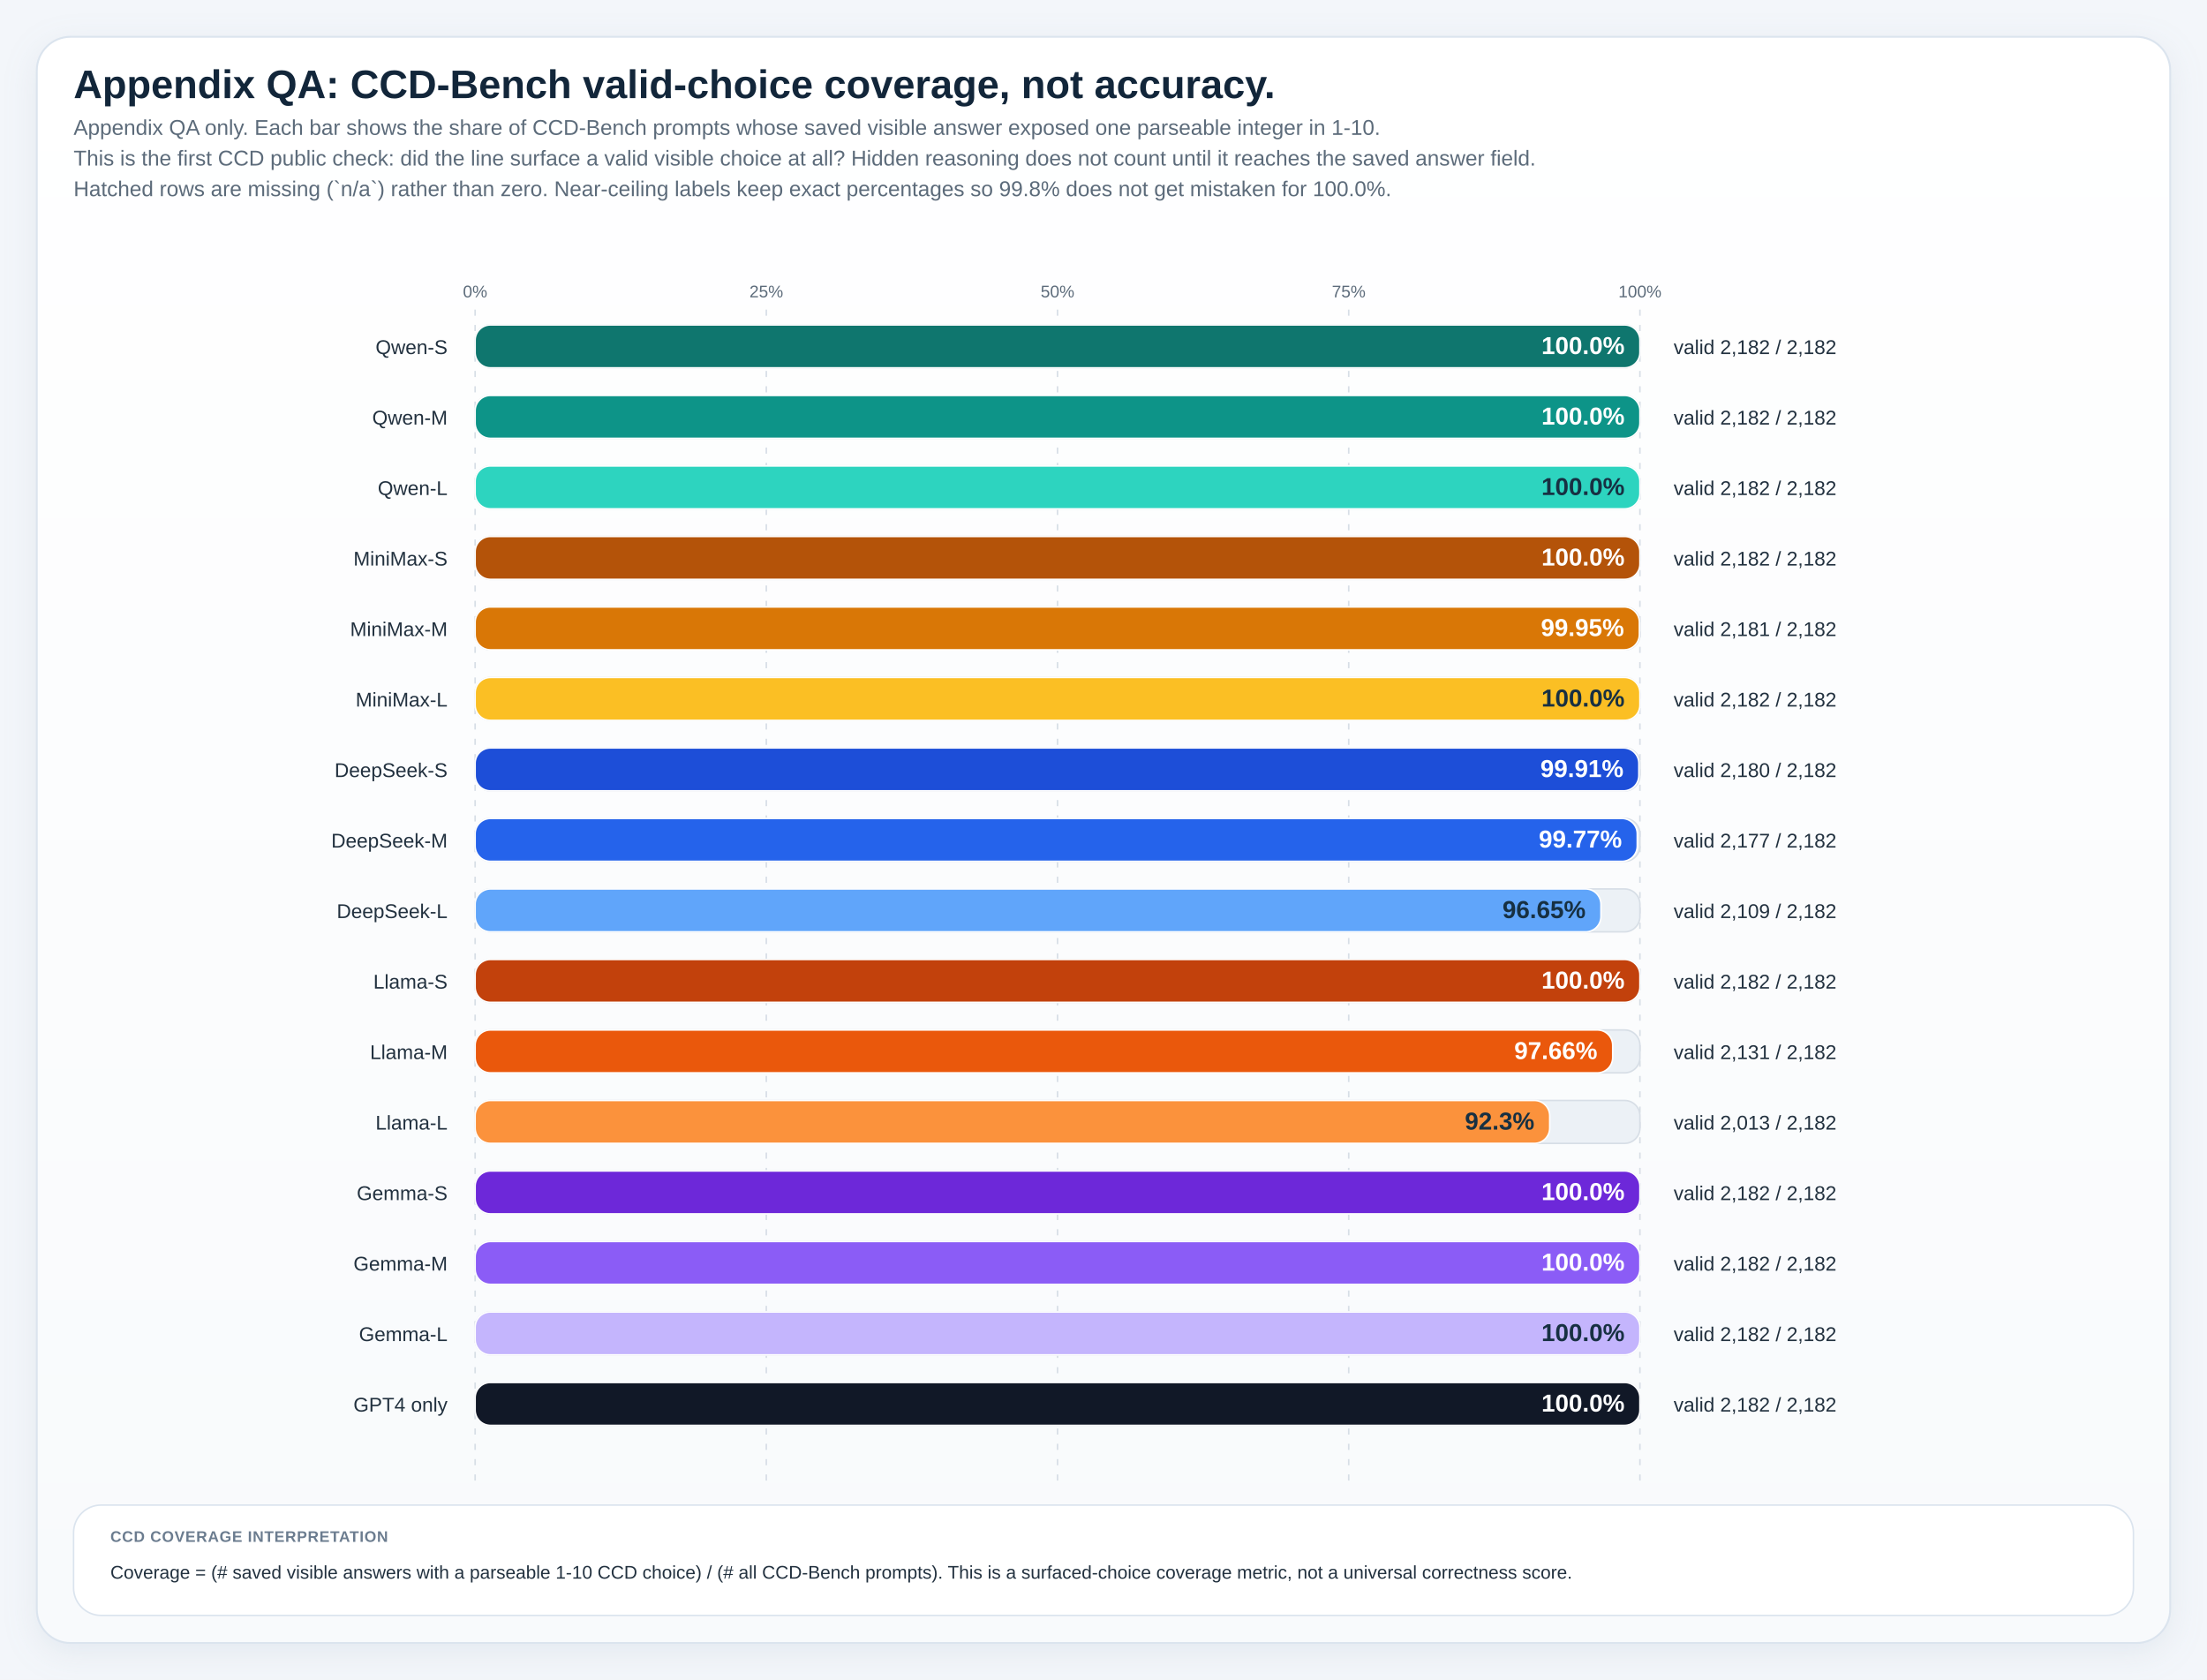
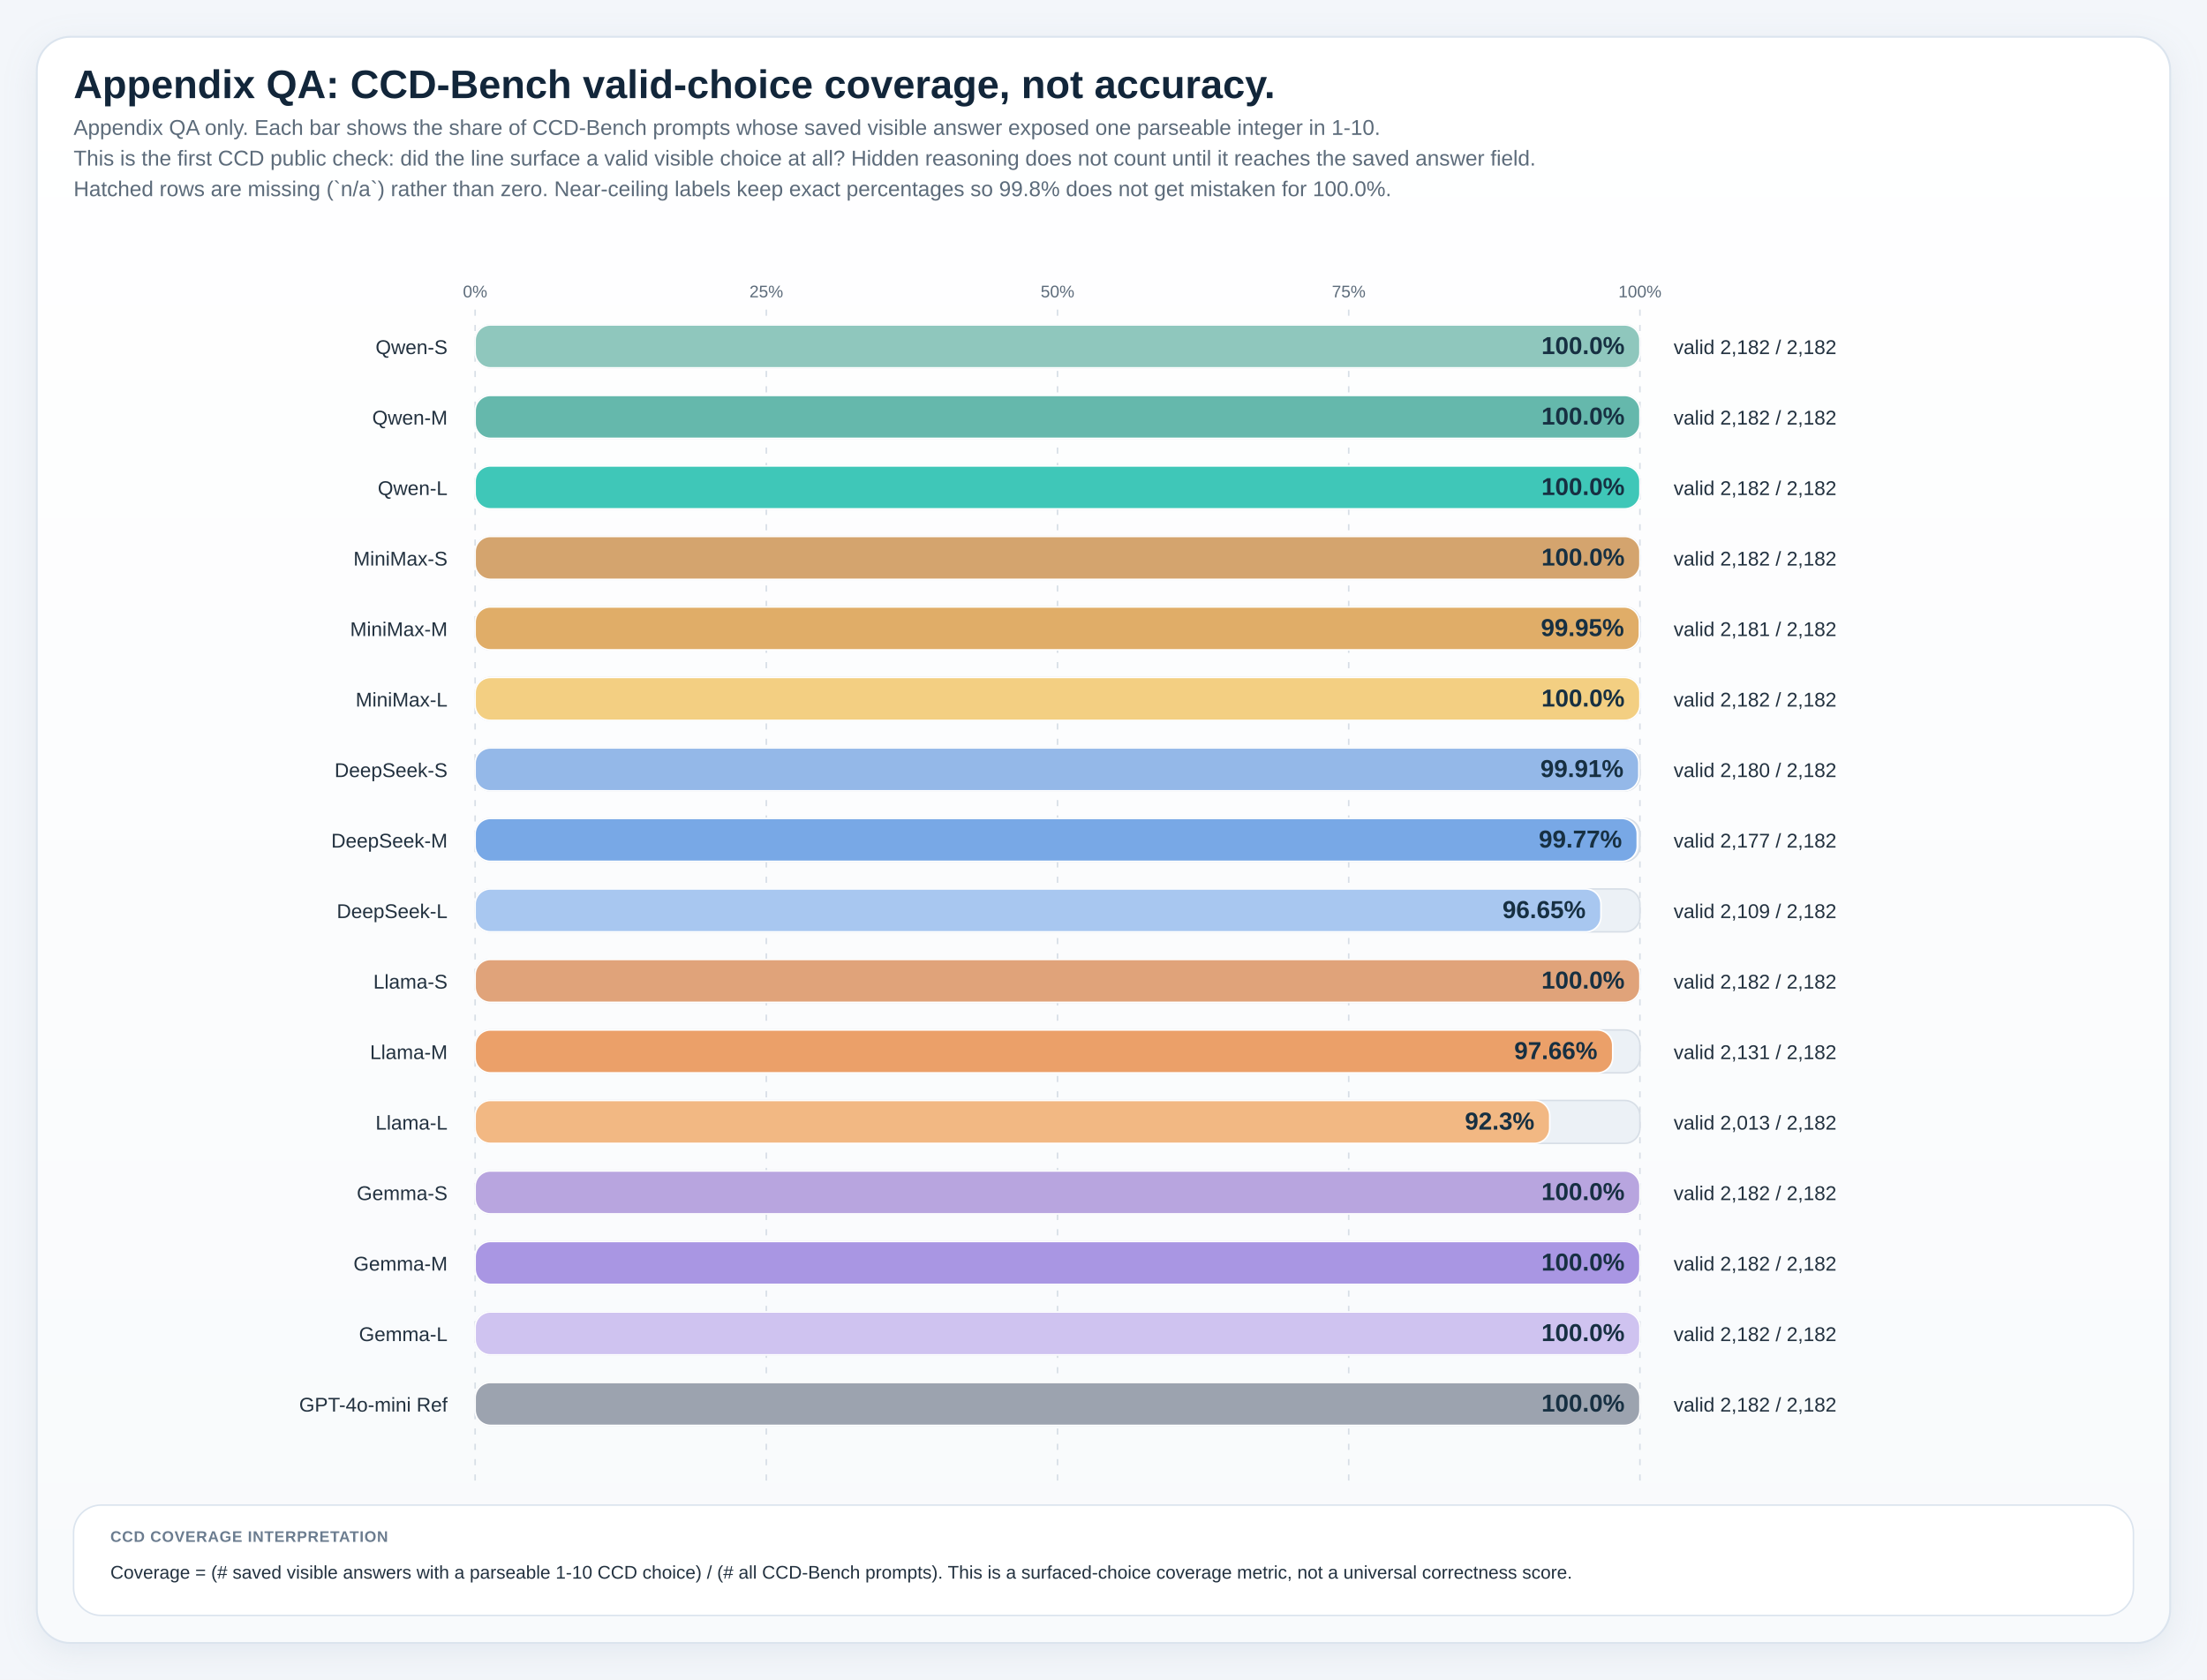
<svg xmlns="http://www.w3.org/2000/svg" viewBox="0 0 1440 1096" role="img" preserveAspectRatio="xMidYMin meet" style="max-width:100%;height:auto">
  <defs>
    <linearGradient id="panelGradient" x1="0" x2="0" y1="0" y2="1">
      <stop offset="0%" stop-color="#ffffff" />
      <stop offset="100%" stop-color="#f8fafc" />
    </linearGradient>
    <pattern id="diagonalHatch" width="8" height="8" patternUnits="userSpaceOnUse" patternTransform="rotate(45)">
      <line x1="0" y1="0" x2="0" y2="8" stroke="#cdd6e1" stroke-width="3" />
    </pattern>
    <filter id="softShadow" x="-20%" y="-20%" width="140%" height="140%">
      <feDropShadow dx="0" dy="6" stdDeviation="10" flood-color="#9fb0c2" flood-opacity="0.18" />
    </filter>
    <style>
.canvas { fill: #f3f6fa; }
.title { font: 700 26px 'IBM Plex Sans', 'Helvetica Neue', Arial, sans-serif; fill: #12263a; }
.subtitle { font: 400 14px 'IBM Plex Sans', 'Helvetica Neue', Arial, sans-serif; fill: #5c6b7a; }
.axis { font: 600 14px 'IBM Plex Sans', 'Helvetica Neue', Arial, sans-serif; fill: #22313f; }
.label { font: 500 13px 'IBM Plex Sans', 'Helvetica Neue', Arial, sans-serif; fill: #22313f; }
.metric { font: 700 20px 'IBM Plex Sans', 'Helvetica Neue', Arial, sans-serif; fill: #12263a; }
.celltext { font: 700 16px 'IBM Plex Sans', 'Helvetica Neue', Arial, sans-serif; fill: #ffffff; }
.celltext-dark { font: 700 16px 'IBM Plex Sans', 'Helvetica Neue', Arial, sans-serif; fill: #173042; }
.cellsub { font: 500 11px 'IBM Plex Sans', 'Helvetica Neue', Arial, sans-serif; fill: rgba(255,255,255,0.88); }
.cellsub-dark { font: 600 11px 'IBM Plex Sans', 'Helvetica Neue', Arial, sans-serif; fill: #385062; }
.body { font: 500 12px 'IBM Plex Sans', 'Helvetica Neue', Arial, sans-serif; fill: #22313f; }
.small { font: 500 11px 'IBM Plex Sans', 'Helvetica Neue', Arial, sans-serif; fill: #5c6b7a; }
.tiny { font: 600 10px 'IBM Plex Sans', 'Helvetica Neue', Arial, sans-serif; fill: #6b7c8f; letter-spacing: 0.04em; }
.grid { fill: #ffffff; stroke: #d7dee6; stroke-width: 1.25; }
.panel { fill: url(#panelGradient); stroke: #dbe4ee; stroke-width: 1.25; filter: url(#softShadow); }
.subpanel { fill: #ffffff; stroke: #e2e8f0; stroke-width: 1; }
.legend-card { fill: #ffffff; stroke: #dbe4ee; stroke-width: 1; }
.guide { stroke: #d7dee6; stroke-width: 1; stroke-dasharray: 4 6; }
.baseline { stroke: #aab7c6; stroke-width: 1.1; }
.muted-cell { fill: #eef2f7; stroke: #d7dee6; stroke-width: 1; }
.muted-bar { fill: #ecf1f6; stroke: #d7dee6; stroke-width: 1; }
.outline { stroke: rgba(255,255,255,0.9); stroke-width: 1; }
</style>
  </defs>
  <rect x="0" y="0" width="1440" height="1096" class="canvas" />
  <rect x="24" y="24" width="1392" height="1048" rx="22" class="panel" />
  <text x="48" y="64" class="title">Appendix QA: CCD-Bench valid-choice coverage, not accuracy.</text>
  <text x="48" y="88" class="subtitle">Appendix QA only. Each bar shows the share of CCD-Bench prompts whose saved visible answer exposed one parseable integer in 1-10.</text>
  <text x="48" y="108" class="subtitle">This is the first CCD public check: did the line surface a valid visible choice at all? Hidden reasoning does not count until it reaches the saved answer field.</text>
  <text x="48" y="128" class="subtitle">Hatched rows are missing (`n/a`) rather than zero. Near-ceiling labels keep exact percentages so 99.8% does not get mistaken for 100.0%.</text>
  <line x1="310.00" y1="202" x2="310.00" y2="972" class="guide" />
  <text x="310.00" y="194" text-anchor="middle" class="small">0%</text>
  <line x1="500.00" y1="202" x2="500.00" y2="972" class="guide" />
  <text x="500.00" y="194" text-anchor="middle" class="small">25%</text>
  <line x1="690.00" y1="202" x2="690.00" y2="972" class="guide" />
  <text x="690.00" y="194" text-anchor="middle" class="small">50%</text>
  <line x1="880.00" y1="202" x2="880.00" y2="972" class="guide" />
  <text x="880.00" y="194" text-anchor="middle" class="small">75%</text>
  <line x1="1070.00" y1="202" x2="1070.00" y2="972" class="guide" />
  <text x="1070.00" y="194" text-anchor="middle" class="small">100%</text>
  <text x="292" y="231.00" text-anchor="end" class="label">Qwen-S</text>
  <rect x="310" y="212" width="760" height="28" rx="10" class="muted-bar" />
-   <rect x="310" y="212" width="760.00" height="28" rx="10" fill="#0f766e" stroke="#ffffff" stroke-width="1" />
-   <text x="1060.00" y="231.00" text-anchor="end" class="celltext">100.0%</text>
+   <rect x="310" y="212" width="760.00" height="28" rx="10" fill="#8fc7bd" stroke="#ffffff" stroke-width="1" />
+   <text x="1060.00" y="231.00" text-anchor="end" class="celltext-dark">100.0%</text>
  <text x="1092" y="231.00" class="label">valid 2,182 / 2,182</text>
  <text x="292" y="277.00" text-anchor="end" class="label">Qwen-M</text>
  <rect x="310" y="258" width="760" height="28" rx="10" class="muted-bar" />
-   <rect x="310" y="258" width="760.00" height="28" rx="10" fill="#0d9488" stroke="#ffffff" stroke-width="1" />
-   <text x="1060.00" y="277.00" text-anchor="end" class="celltext">100.0%</text>
+   <rect x="310" y="258" width="760.00" height="28" rx="10" fill="#65b8ac" stroke="#ffffff" stroke-width="1" />
+   <text x="1060.00" y="277.00" text-anchor="end" class="celltext-dark">100.0%</text>
  <text x="1092" y="277.00" class="label">valid 2,182 / 2,182</text>
  <text x="292" y="323.00" text-anchor="end" class="label">Qwen-L</text>
  <rect x="310" y="304" width="760" height="28" rx="10" class="muted-bar" />
-   <rect x="310" y="304" width="760.00" height="28" rx="10" fill="#2dd4bf" stroke="#ffffff" stroke-width="1" />
+   <rect x="310" y="304" width="760.00" height="28" rx="10" fill="#3fc7b8" stroke="#ffffff" stroke-width="1" />
  <text x="1060.00" y="323.00" text-anchor="end" class="celltext-dark">100.0%</text>
  <text x="1092" y="323.00" class="label">valid 2,182 / 2,182</text>
  <text x="292" y="369.00" text-anchor="end" class="label">MiniMax-S</text>
  <rect x="310" y="350" width="760" height="28" rx="10" class="muted-bar" />
-   <rect x="310" y="350" width="760.00" height="28" rx="10" fill="#b45309" stroke="#ffffff" stroke-width="1" />
-   <text x="1060.00" y="369.00" text-anchor="end" class="celltext">100.0%</text>
+   <rect x="310" y="350" width="760.00" height="28" rx="10" fill="#d4a46e" stroke="#ffffff" stroke-width="1" />
+   <text x="1060.00" y="369.00" text-anchor="end" class="celltext-dark">100.0%</text>
  <text x="1092" y="369.00" class="label">valid 2,182 / 2,182</text>
  <text x="292" y="415.00" text-anchor="end" class="label">MiniMax-M</text>
  <rect x="310" y="396" width="760" height="28" rx="10" class="muted-bar" />
-   <rect x="310" y="396" width="759.65" height="28" rx="10" fill="#d97706" stroke="#ffffff" stroke-width="1" />
-   <text x="1059.65" y="415.00" text-anchor="end" class="celltext">99.95%</text>
+   <rect x="310" y="396" width="759.65" height="28" rx="10" fill="#e0ad68" stroke="#ffffff" stroke-width="1" />
+   <text x="1059.65" y="415.00" text-anchor="end" class="celltext-dark">99.95%</text>
  <text x="1092" y="415.00" class="label">valid 2,181 / 2,182</text>
  <text x="292" y="461.00" text-anchor="end" class="label">MiniMax-L</text>
  <rect x="310" y="442" width="760" height="28" rx="10" class="muted-bar" />
-   <rect x="310" y="442" width="760.00" height="28" rx="10" fill="#fbbf24" stroke="#ffffff" stroke-width="1" />
+   <rect x="310" y="442" width="760.00" height="28" rx="10" fill="#f3cf82" stroke="#ffffff" stroke-width="1" />
  <text x="1060.00" y="461.00" text-anchor="end" class="celltext-dark">100.0%</text>
  <text x="1092" y="461.00" class="label">valid 2,182 / 2,182</text>
  <text x="292" y="507.00" text-anchor="end" class="label">DeepSeek-S</text>
  <rect x="310" y="488" width="760" height="28" rx="10" class="muted-bar" />
-   <rect x="310" y="488" width="759.30" height="28" rx="10" fill="#1d4ed8" stroke="#ffffff" stroke-width="1" />
-   <text x="1059.30" y="507.00" text-anchor="end" class="celltext">99.91%</text>
+   <rect x="310" y="488" width="759.30" height="28" rx="10" fill="#94b8e8" stroke="#ffffff" stroke-width="1" />
+   <text x="1059.30" y="507.00" text-anchor="end" class="celltext-dark">99.91%</text>
  <text x="1092" y="507.00" class="label">valid 2,180 / 2,182</text>
  <text x="292" y="553.00" text-anchor="end" class="label">DeepSeek-M</text>
  <rect x="310" y="534" width="760" height="28" rx="10" class="muted-bar" />
-   <rect x="310" y="534" width="758.26" height="28" rx="10" fill="#2563eb" stroke="#ffffff" stroke-width="1" />
-   <text x="1058.26" y="553.00" text-anchor="end" class="celltext">99.77%</text>
+   <rect x="310" y="534" width="758.26" height="28" rx="10" fill="#78a8e6" stroke="#ffffff" stroke-width="1" />
+   <text x="1058.26" y="553.00" text-anchor="end" class="celltext-dark">99.77%</text>
  <text x="1092" y="553.00" class="label">valid 2,177 / 2,182</text>
  <text x="292" y="599.00" text-anchor="end" class="label">DeepSeek-L</text>
  <rect x="310" y="580" width="760" height="28" rx="10" class="muted-bar" />
-   <rect x="310" y="580" width="734.57" height="28" rx="10" fill="#60a5fa" stroke="#ffffff" stroke-width="1" />
+   <rect x="310" y="580" width="734.57" height="28" rx="10" fill="#a8c7f0" stroke="#ffffff" stroke-width="1" />
  <text x="1034.57" y="599.00" text-anchor="end" class="celltext-dark">96.65%</text>
  <text x="1092" y="599.00" class="label">valid 2,109 / 2,182</text>
  <text x="292" y="645.00" text-anchor="end" class="label">Llama-S</text>
  <rect x="310" y="626" width="760" height="28" rx="10" class="muted-bar" />
-   <rect x="310" y="626" width="760.00" height="28" rx="10" fill="#c2410c" stroke="#ffffff" stroke-width="1" />
-   <text x="1060.00" y="645.00" text-anchor="end" class="celltext">100.0%</text>
+   <rect x="310" y="626" width="760.00" height="28" rx="10" fill="#e0a37a" stroke="#ffffff" stroke-width="1" />
+   <text x="1060.00" y="645.00" text-anchor="end" class="celltext-dark">100.0%</text>
  <text x="1092" y="645.00" class="label">valid 2,182 / 2,182</text>
  <text x="292" y="691.00" text-anchor="end" class="label">Llama-M</text>
  <rect x="310" y="672" width="760" height="28" rx="10" class="muted-bar" />
-   <rect x="310" y="672" width="742.24" height="28" rx="10" fill="#ea580c" stroke="#ffffff" stroke-width="1" />
-   <text x="1042.24" y="691.00" text-anchor="end" class="celltext">97.66%</text>
+   <rect x="310" y="672" width="742.24" height="28" rx="10" fill="#eba069" stroke="#ffffff" stroke-width="1" />
+   <text x="1042.24" y="691.00" text-anchor="end" class="celltext-dark">97.66%</text>
  <text x="1092" y="691.00" class="label">valid 2,131 / 2,182</text>
  <text x="292" y="737.00" text-anchor="end" class="label">Llama-L</text>
  <rect x="310" y="718" width="760" height="28" rx="10" class="muted-bar" />
-   <rect x="310" y="718" width="701.14" height="28" rx="10" fill="#fb923c" stroke="#ffffff" stroke-width="1" />
+   <rect x="310" y="718" width="701.14" height="28" rx="10" fill="#f2b883" stroke="#ffffff" stroke-width="1" />
  <text x="1001.14" y="737.00" text-anchor="end" class="celltext-dark">92.3%</text>
  <text x="1092" y="737.00" class="label">valid 2,013 / 2,182</text>
  <text x="292" y="783.00" text-anchor="end" class="label">Gemma-S</text>
  <rect x="310" y="764" width="760" height="28" rx="10" class="muted-bar" />
-   <rect x="310" y="764" width="760.00" height="28" rx="10" fill="#6d28d9" stroke="#ffffff" stroke-width="1" />
-   <text x="1060.00" y="783.00" text-anchor="end" class="celltext">100.0%</text>
+   <rect x="310" y="764" width="760.00" height="28" rx="10" fill="#b8a5df" stroke="#ffffff" stroke-width="1" />
+   <text x="1060.00" y="783.00" text-anchor="end" class="celltext-dark">100.0%</text>
  <text x="1092" y="783.00" class="label">valid 2,182 / 2,182</text>
  <text x="292" y="829.00" text-anchor="end" class="label">Gemma-M</text>
  <rect x="310" y="810" width="760" height="28" rx="10" class="muted-bar" />
-   <rect x="310" y="810" width="760.00" height="28" rx="10" fill="#8b5cf6" stroke="#ffffff" stroke-width="1" />
-   <text x="1060.00" y="829.00" text-anchor="end" class="celltext">100.0%</text>
+   <rect x="310" y="810" width="760.00" height="28" rx="10" fill="#a996e3" stroke="#ffffff" stroke-width="1" />
+   <text x="1060.00" y="829.00" text-anchor="end" class="celltext-dark">100.0%</text>
  <text x="1092" y="829.00" class="label">valid 2,182 / 2,182</text>
  <text x="292" y="875.00" text-anchor="end" class="label">Gemma-L</text>
  <rect x="310" y="856" width="760" height="28" rx="10" class="muted-bar" />
-   <rect x="310" y="856" width="760.00" height="28" rx="10" fill="#c4b5fd" stroke="#ffffff" stroke-width="1" />
+   <rect x="310" y="856" width="760.00" height="28" rx="10" fill="#cfc3f0" stroke="#ffffff" stroke-width="1" />
  <text x="1060.00" y="875.00" text-anchor="end" class="celltext-dark">100.0%</text>
  <text x="1092" y="875.00" class="label">valid 2,182 / 2,182</text>
-   <text x="292" y="921.00" text-anchor="end" class="label">GPT4 only</text>
+   <text x="292" y="921.00" text-anchor="end" class="label">GPT-4o-mini Ref</text>
  <rect x="310" y="902" width="760" height="28" rx="10" class="muted-bar" />
-   <rect x="310" y="902" width="760.00" height="28" rx="10" fill="#111827" stroke="#ffffff" stroke-width="1" />
-   <text x="1060.00" y="921.00" text-anchor="end" class="celltext">100.0%</text>
+   <rect x="310" y="902" width="760.00" height="28" rx="10" fill="#9ca3af" stroke="#ffffff" stroke-width="1" />
+   <text x="1060.00" y="921.00" text-anchor="end" class="celltext-dark">100.0%</text>
  <text x="1092" y="921.00" class="label">valid 2,182 / 2,182</text>
  <rect x="48" y="982" width="1344" height="72" rx="18" class="legend-card" />
  <text x="72" y="1006" class="tiny">CCD COVERAGE INTERPRETATION</text>
  <text x="72" y="1030" class="body">Coverage = (# saved visible answers with a parseable 1-10 CCD choice) / (# all CCD-Bench prompts). This is a surfaced-choice coverage metric, not a universal correctness score.</text>
</svg>
